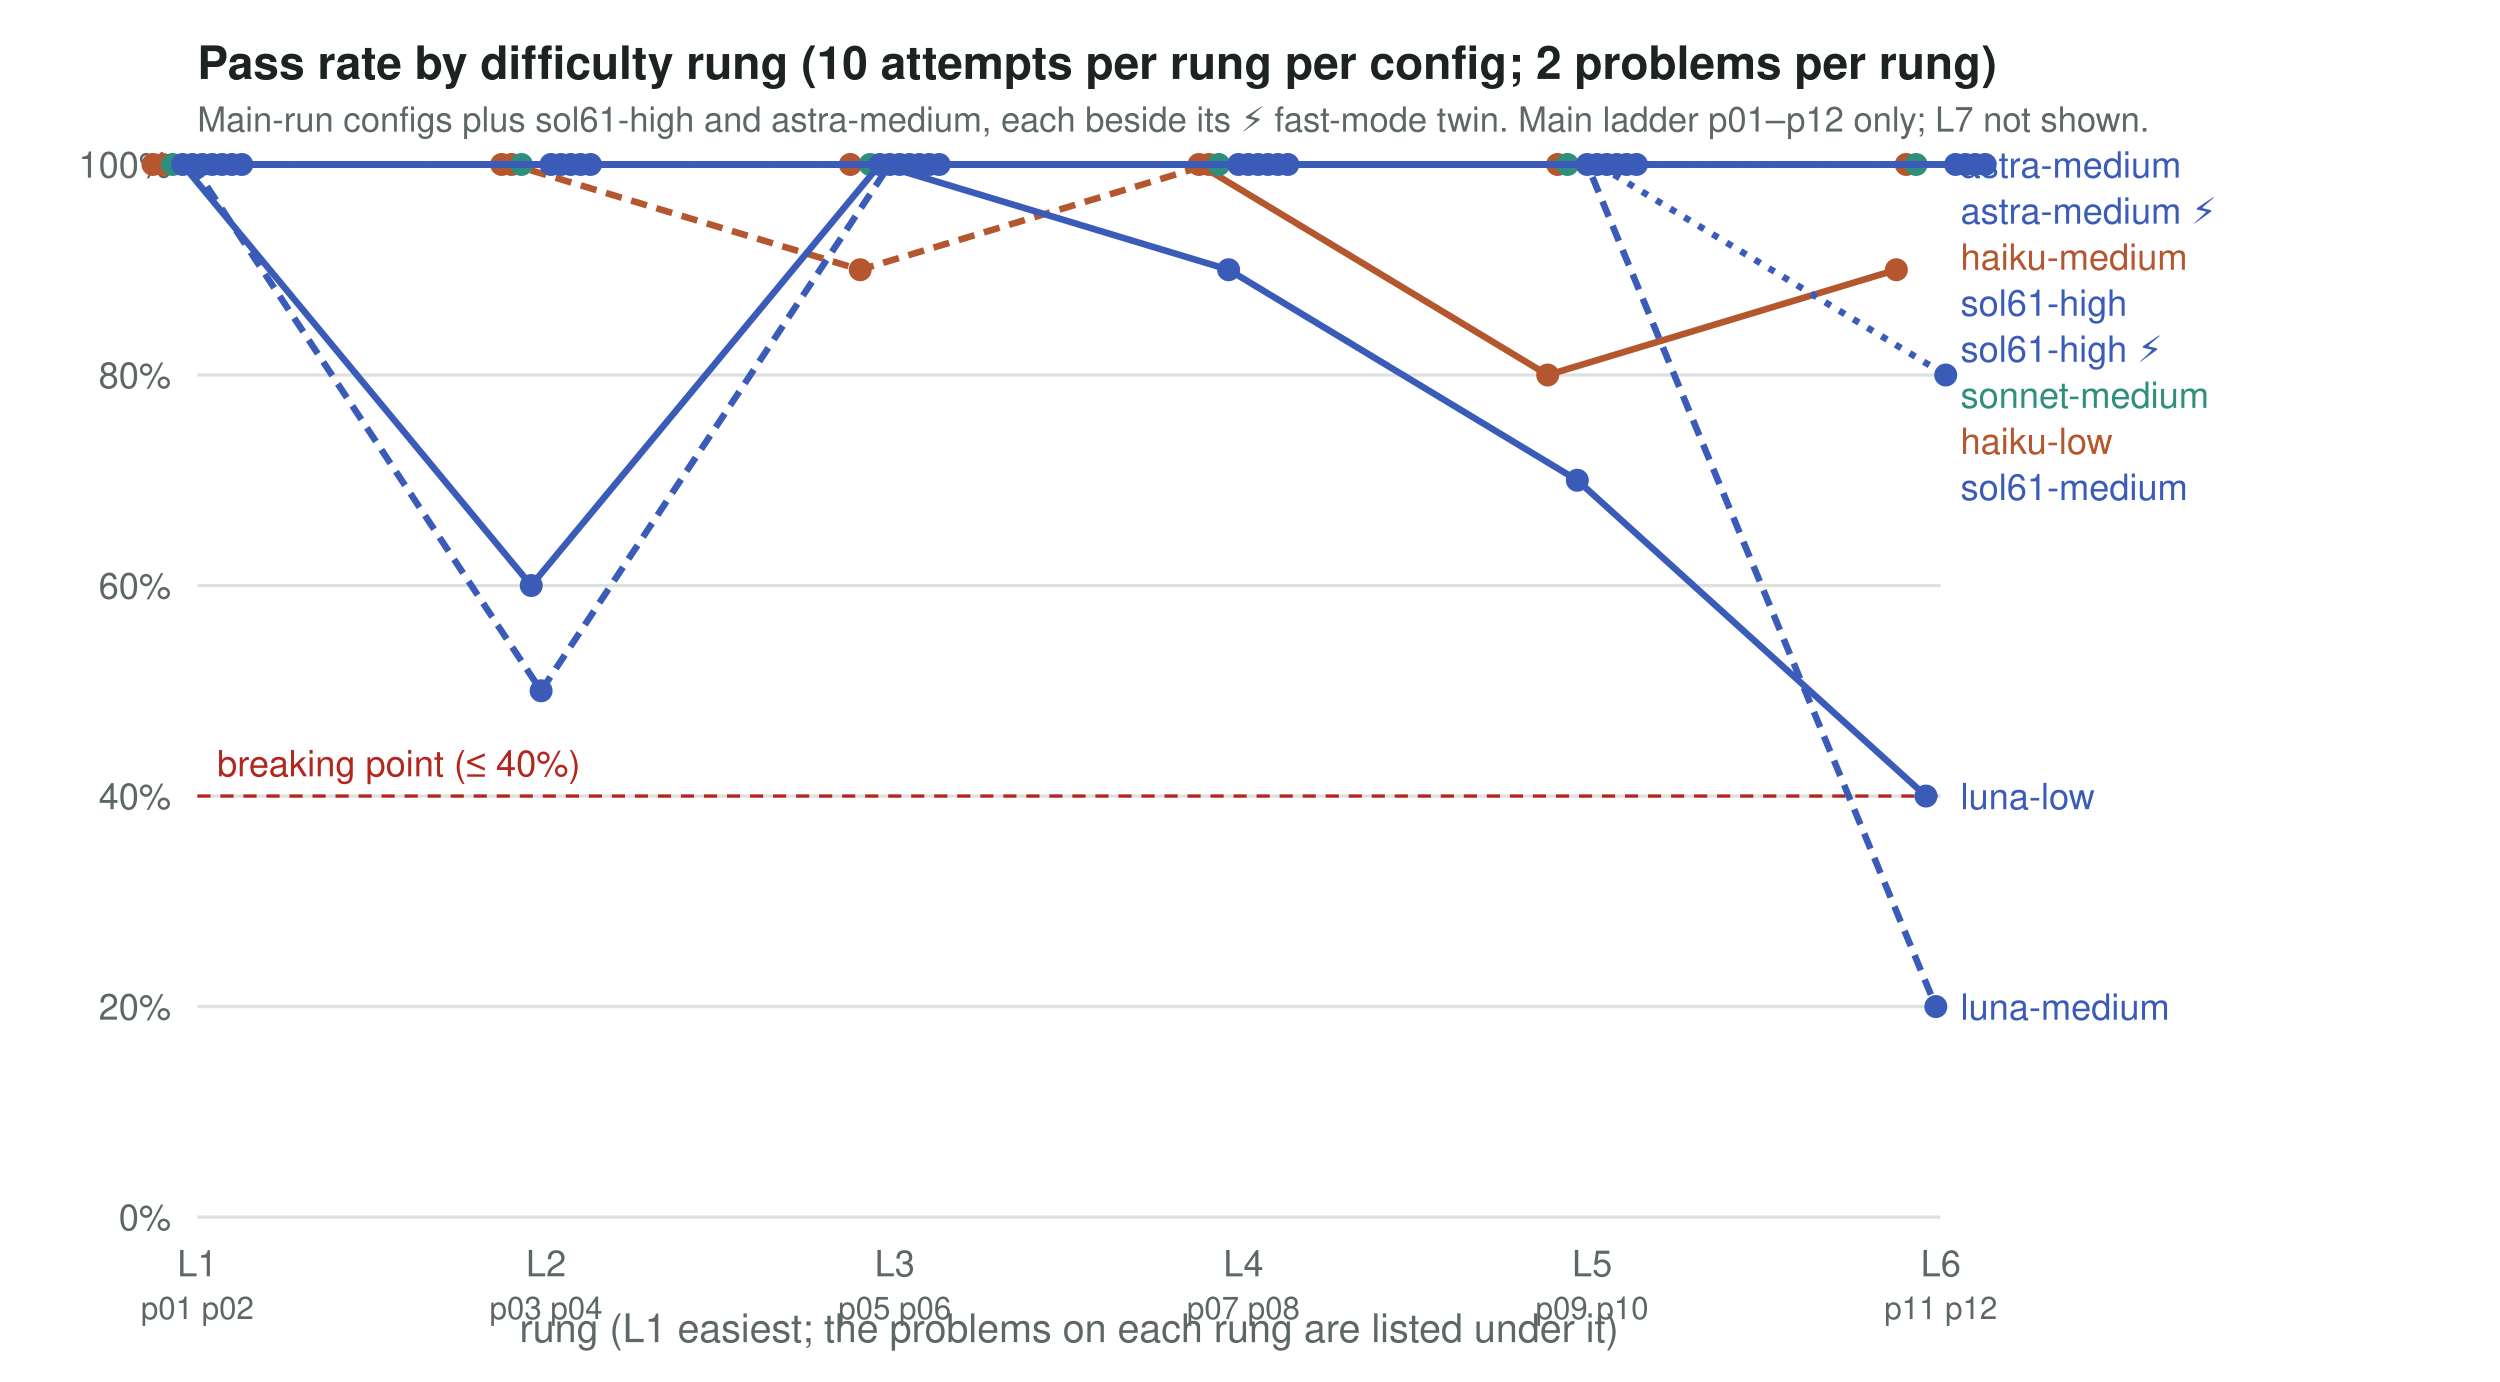
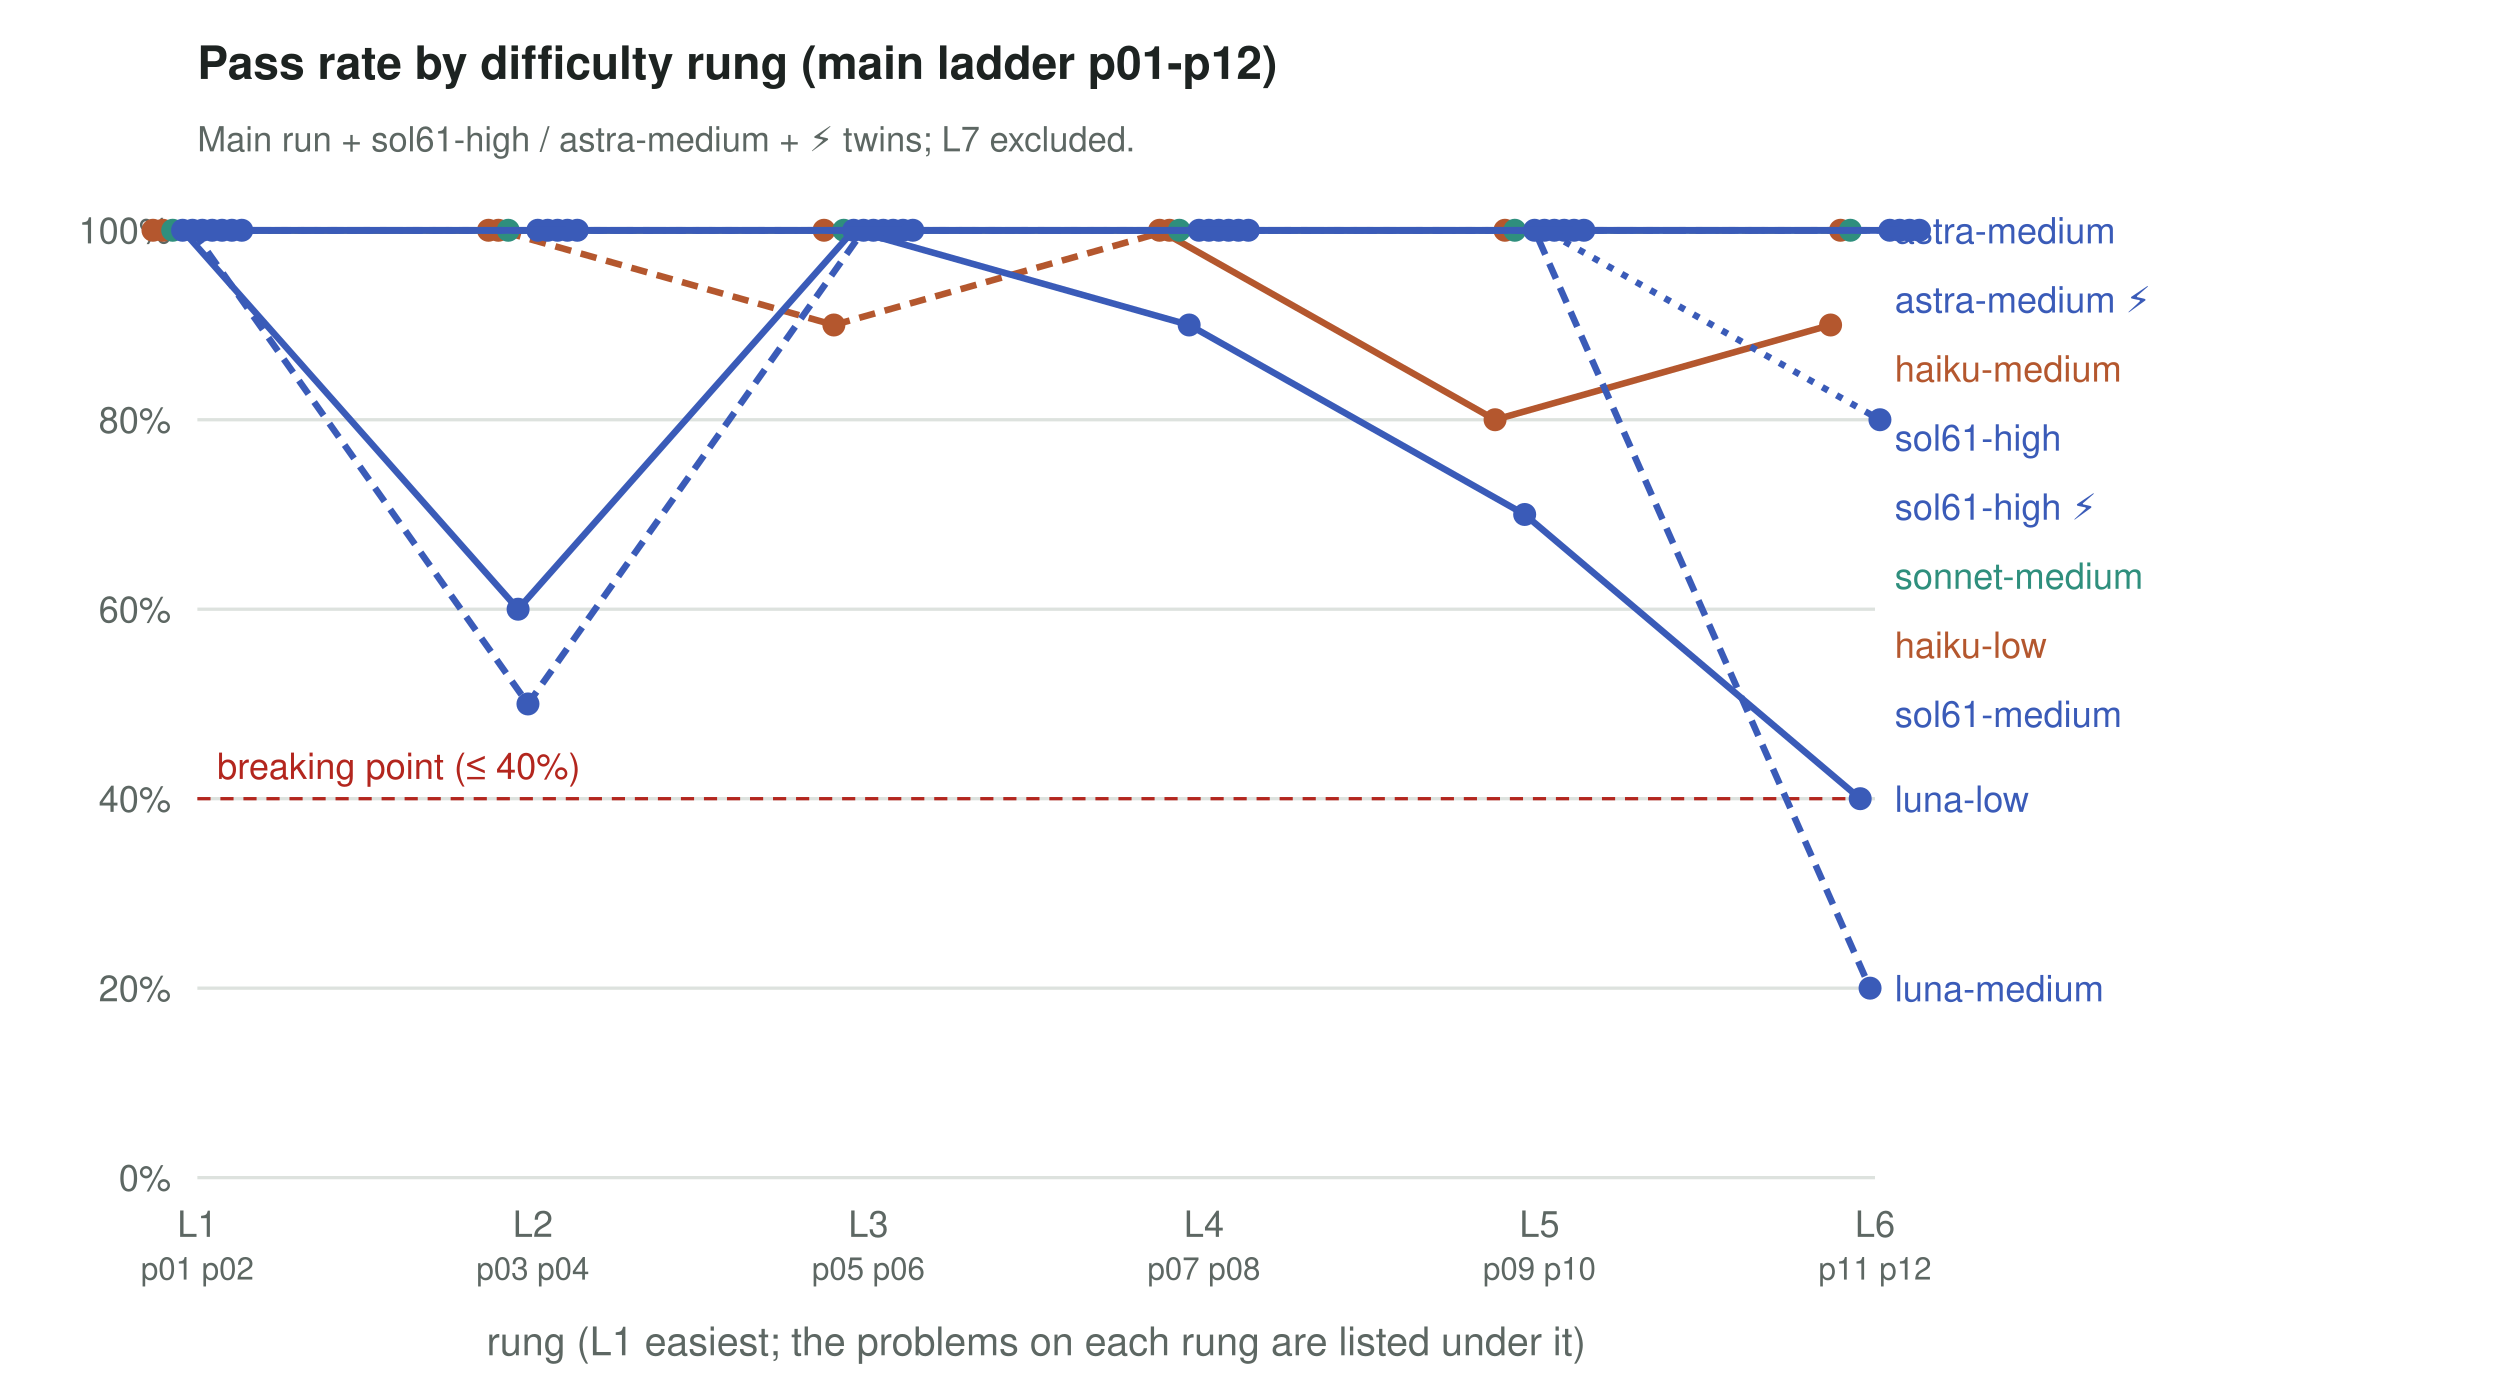
<svg xmlns="http://www.w3.org/2000/svg" viewBox="0 0 760 420" width="760" height="420" font-family="Hanken Grotesk, -apple-system, Segoe UI, Helvetica, Arial, sans-serif" font-size="12">
  <rect width="760" height="420" fill="var(--panel,#ffffff)" />
-   <text x="60.0" y="24.0" font-size="14" text-anchor="start" style="fill:var(--fg,#1d2321)" font-weight="600">Pass rate by difficulty rung (10 attempts per rung per config; 2 problems per rung)</text>
-   <text x="60.0" y="40.0" font-size="10.5" text-anchor="start" style="fill:var(--muted,#5d6763)" font-weight="normal">Main-run configs plus sol61-high and astra-medium, each beside its ⚡ fast-mode twin. Main ladder p01–p12 only; L7 not shown.</text>
-   <line x1="60" x2="590" y1="370.0" y2="370.0" stroke="var(--line,#dde2de)" />
-   <text x="52.0" y="374.0" font-size="11" text-anchor="end" style="fill:var(--muted,#5d6763)" font-weight="normal">0%</text>
-   <line x1="60" x2="590" y1="306.0" y2="306.0" stroke="var(--line,#dde2de)" />
-   <text x="52.0" y="310.0" font-size="11" text-anchor="end" style="fill:var(--muted,#5d6763)" font-weight="normal">20%</text>
-   <line x1="60" x2="590" y1="242.0" y2="242.0" stroke="var(--line,#dde2de)" />
-   <text x="52.0" y="246.0" font-size="11" text-anchor="end" style="fill:var(--muted,#5d6763)" font-weight="normal">40%</text>
-   <line x1="60" x2="590" y1="178.0" y2="178.0" stroke="var(--line,#dde2de)" />
-   <text x="52.0" y="182.0" font-size="11" text-anchor="end" style="fill:var(--muted,#5d6763)" font-weight="normal">60%</text>
-   <line x1="60" x2="590" y1="114.0" y2="114.0" stroke="var(--line,#dde2de)" />
-   <text x="52.0" y="118.0" font-size="11" text-anchor="end" style="fill:var(--muted,#5d6763)" font-weight="normal">80%</text>
-   <line x1="60" x2="590" y1="50.0" y2="50.0" stroke="var(--line,#dde2de)" />
-   <text x="52.0" y="54.0" font-size="11" text-anchor="end" style="fill:var(--muted,#5d6763)" font-weight="normal">100%</text>
-   <line x1="60" x2="590" y1="242.0" y2="242.0" stroke="var(--bad,#b3261e)" stroke-dasharray="4 3" />
-   <text x="66.0" y="236.0" font-size="11" text-anchor="start" style="fill:var(--bad,#b3261e)" font-weight="normal">breaking point (≤ 40%)</text>
-   <text x="60.0" y="388.0" font-size="11" text-anchor="middle" style="fill:var(--muted,#5d6763)" font-weight="normal">L1</text>
-   <text x="60.0" y="401.0" font-size="9.5" text-anchor="middle" style="fill:var(--muted,#5d6763)" font-weight="normal">p01 p02</text>
-   <text x="166.0" y="388.0" font-size="11" text-anchor="middle" style="fill:var(--muted,#5d6763)" font-weight="normal">L2</text>
-   <text x="166.0" y="401.0" font-size="9.5" text-anchor="middle" style="fill:var(--muted,#5d6763)" font-weight="normal">p03 p04</text>
-   <text x="272.0" y="388.0" font-size="11" text-anchor="middle" style="fill:var(--muted,#5d6763)" font-weight="normal">L3</text>
-   <text x="272.0" y="401.0" font-size="9.5" text-anchor="middle" style="fill:var(--muted,#5d6763)" font-weight="normal">p05 p06</text>
-   <text x="378.0" y="388.0" font-size="11" text-anchor="middle" style="fill:var(--muted,#5d6763)" font-weight="normal">L4</text>
-   <text x="378.0" y="401.0" font-size="9.5" text-anchor="middle" style="fill:var(--muted,#5d6763)" font-weight="normal">p07 p08</text>
-   <text x="484.0" y="388.0" font-size="11" text-anchor="middle" style="fill:var(--muted,#5d6763)" font-weight="normal">L5</text>
-   <text x="484.0" y="401.0" font-size="9.5" text-anchor="middle" style="fill:var(--muted,#5d6763)" font-weight="normal">p09 p10</text>
-   <text x="590.0" y="388.0" font-size="11" text-anchor="middle" style="fill:var(--muted,#5d6763)" font-weight="normal">L6</text>
-   <text x="590.0" y="401.0" font-size="9.5" text-anchor="middle" style="fill:var(--muted,#5d6763)" font-weight="normal">p11 p12</text>
-   <text x="325.0" y="408.0" font-size="12" text-anchor="middle" style="fill:var(--muted,#5d6763)" font-weight="normal">rung (L1 easiest; the problems on each rung are listed under it)</text>
-   <polyline points="46.5,50.0 152.5,50.0 258.5,50.0 364.5,50.0 470.5,114.0 576.5,82.0" fill="none" stroke="var(--claude,#b4572e)" stroke-width="2" />
-   <circle cx="46.5" cy="50.0" r="3.5" fill="var(--claude,#b4572e)" />
-   <circle cx="152.5" cy="50.0" r="3.5" fill="var(--claude,#b4572e)" />
-   <circle cx="258.5" cy="50.0" r="3.5" fill="var(--claude,#b4572e)" />
-   <circle cx="364.5" cy="50.0" r="3.5" fill="var(--claude,#b4572e)" />
-   <circle cx="470.5" cy="114.0" r="3.5" fill="var(--claude,#b4572e)" />
-   <circle cx="576.5" cy="82.0" r="3.5" fill="var(--claude,#b4572e)" />
-   <polyline points="49.5,50.0 155.5,50.0 261.5,82.0 367.5,50.0 473.5,50.0 579.5,50.0" fill="none" stroke="var(--claude,#b4572e)" stroke-width="2" stroke-dasharray="5 3" />
-   <circle cx="49.5" cy="50.0" r="3.5" fill="var(--claude,#b4572e)" />
-   <circle cx="155.5" cy="50.0" r="3.5" fill="var(--claude,#b4572e)" />
-   <circle cx="261.5" cy="82.0" r="3.5" fill="var(--claude,#b4572e)" />
-   <circle cx="367.5" cy="50.0" r="3.5" fill="var(--claude,#b4572e)" />
-   <circle cx="473.5" cy="50.0" r="3.5" fill="var(--claude,#b4572e)" />
-   <circle cx="579.5" cy="50.0" r="3.5" fill="var(--claude,#b4572e)" />
-   <polyline points="52.5,50.0 158.5,50.0 264.5,50.0 370.5,50.0 476.5,50.0 582.5,50.0" fill="none" stroke="var(--sonnet,#2f8f7d)" stroke-width="2" />
-   <circle cx="52.5" cy="50.0" r="3.5" fill="var(--sonnet,#2f8f7d)" />
-   <circle cx="158.5" cy="50.0" r="3.5" fill="var(--sonnet,#2f8f7d)" />
-   <circle cx="264.5" cy="50.0" r="3.5" fill="var(--sonnet,#2f8f7d)" />
-   <circle cx="370.5" cy="50.0" r="3.5" fill="var(--sonnet,#2f8f7d)" />
-   <circle cx="476.5" cy="50.0" r="3.5" fill="var(--sonnet,#2f8f7d)" />
-   <circle cx="582.5" cy="50.0" r="3.5" fill="var(--sonnet,#2f8f7d)" />
-   <polyline points="55.5,50.0 161.5,178.0 267.5,50.0 373.5,82.0 479.5,146.0 585.5,242.0" fill="none" stroke="var(--codex,#3a5bb8)" stroke-width="2" />
-   <circle cx="55.5" cy="50.0" r="3.5" fill="var(--codex,#3a5bb8)" />
-   <circle cx="161.5" cy="178.0" r="3.5" fill="var(--codex,#3a5bb8)" />
-   <circle cx="267.5" cy="50.0" r="3.5" fill="var(--codex,#3a5bb8)" />
-   <circle cx="373.5" cy="82.0" r="3.5" fill="var(--codex,#3a5bb8)" />
-   <circle cx="479.5" cy="146.0" r="3.5" fill="var(--codex,#3a5bb8)" />
-   <circle cx="585.5" cy="242.0" r="3.5" fill="var(--codex,#3a5bb8)" />
-   <polyline points="58.5,50.0 164.5,210.0 270.5,50.0 376.5,50.0 482.5,50.0 588.5,306.0" fill="none" stroke="var(--codex,#3a5bb8)" stroke-width="2" stroke-dasharray="5 3" />
-   <circle cx="58.5" cy="50.0" r="3.5" fill="var(--codex,#3a5bb8)" />
-   <circle cx="164.5" cy="210.0" r="3.5" fill="var(--codex,#3a5bb8)" />
-   <circle cx="270.5" cy="50.0" r="3.5" fill="var(--codex,#3a5bb8)" />
-   <circle cx="376.5" cy="50.0" r="3.5" fill="var(--codex,#3a5bb8)" />
-   <circle cx="482.5" cy="50.0" r="3.5" fill="var(--codex,#3a5bb8)" />
-   <circle cx="588.5" cy="306.0" r="3.5" fill="var(--codex,#3a5bb8)" />
-   <polyline points="61.5,50.0 167.5,50.0 273.5,50.0 379.5,50.0 485.5,50.0 591.5,114.0" fill="none" stroke="var(--codex,#3a5bb8)" stroke-width="2" stroke-dasharray="2 3" />
-   <circle cx="61.5" cy="50.0" r="3.5" fill="var(--codex,#3a5bb8)" />
-   <circle cx="167.5" cy="50.0" r="3.5" fill="var(--codex,#3a5bb8)" />
-   <circle cx="273.5" cy="50.0" r="3.5" fill="var(--codex,#3a5bb8)" />
-   <circle cx="379.5" cy="50.0" r="3.5" fill="var(--codex,#3a5bb8)" />
-   <circle cx="485.5" cy="50.0" r="3.5" fill="var(--codex,#3a5bb8)" />
-   <circle cx="591.5" cy="114.0" r="3.5" fill="var(--codex,#3a5bb8)" />
-   <polyline points="64.5,50.0 170.5,50.0 276.5,50.0 382.5,50.0 488.5,50.0 594.5,50.0" fill="none" stroke="var(--codex,#3a5bb8)" stroke-width="2" />
-   <circle cx="64.5" cy="50.0" r="3.5" fill="var(--codex,#3a5bb8)" />
-   <circle cx="170.5" cy="50.0" r="3.5" fill="var(--codex,#3a5bb8)" />
-   <circle cx="276.5" cy="50.0" r="3.5" fill="var(--codex,#3a5bb8)" />
-   <circle cx="382.5" cy="50.0" r="3.5" fill="var(--codex,#3a5bb8)" />
-   <circle cx="488.5" cy="50.0" r="3.5" fill="var(--codex,#3a5bb8)" />
-   <circle cx="594.5" cy="50.0" r="3.5" fill="var(--codex,#3a5bb8)" />
-   <polyline points="67.5,50.0 173.5,50.0 279.5,50.0 385.5,50.0 491.5,50.0 597.5,50.0" fill="none" stroke="var(--codex,#3a5bb8)" stroke-width="2" stroke-dasharray="5 3" />
-   <circle cx="67.5" cy="50.0" r="3.5" fill="var(--codex,#3a5bb8)" />
-   <circle cx="173.5" cy="50.0" r="3.5" fill="var(--codex,#3a5bb8)" />
-   <circle cx="279.5" cy="50.0" r="3.5" fill="var(--codex,#3a5bb8)" />
-   <circle cx="385.5" cy="50.0" r="3.5" fill="var(--codex,#3a5bb8)" />
-   <circle cx="491.5" cy="50.0" r="3.5" fill="var(--codex,#3a5bb8)" />
-   <circle cx="597.5" cy="50.0" r="3.5" fill="var(--codex,#3a5bb8)" />
-   <polyline points="70.5,50.0 176.5,50.0 282.5,50.0 388.5,50.0 494.5,50.0 600.5,50.0" fill="none" stroke="var(--codex,#3a5bb8)" stroke-width="2" stroke-dasharray="2 3" />
-   <circle cx="70.5" cy="50.0" r="3.5" fill="var(--codex,#3a5bb8)" />
-   <circle cx="176.5" cy="50.0" r="3.5" fill="var(--codex,#3a5bb8)" />
-   <circle cx="282.5" cy="50.0" r="3.5" fill="var(--codex,#3a5bb8)" />
-   <circle cx="388.5" cy="50.0" r="3.5" fill="var(--codex,#3a5bb8)" />
-   <circle cx="494.5" cy="50.0" r="3.5" fill="var(--codex,#3a5bb8)" />
-   <circle cx="600.5" cy="50.0" r="3.5" fill="var(--codex,#3a5bb8)" />
-   <polyline points="73.5,50.0 179.5,50.0 285.5,50.0 391.5,50.0 497.5,50.0 603.5,50.0" fill="none" stroke="var(--codex,#3a5bb8)" stroke-width="2" />
-   <circle cx="73.5" cy="50.0" r="3.5" fill="var(--codex,#3a5bb8)" />
-   <circle cx="179.5" cy="50.0" r="3.5" fill="var(--codex,#3a5bb8)" />
-   <circle cx="285.5" cy="50.0" r="3.5" fill="var(--codex,#3a5bb8)" />
-   <circle cx="391.5" cy="50.0" r="3.5" fill="var(--codex,#3a5bb8)" />
-   <circle cx="497.5" cy="50.0" r="3.5" fill="var(--codex,#3a5bb8)" />
-   <circle cx="603.5" cy="50.0" r="3.5" fill="var(--codex,#3a5bb8)" />
-   <text x="596.0" y="54.0" font-size="11" text-anchor="start" style="fill:var(--codex,#3a5bb8)" font-weight="normal">astra-medium</text>
-   <text x="596.0" y="68.0" font-size="11" text-anchor="start" style="fill:var(--codex,#3a5bb8)" font-weight="normal">astra-medium ⚡</text>
-   <text x="596.0" y="82.0" font-size="11" text-anchor="start" style="fill:var(--claude,#b4572e)" font-weight="normal">haiku-medium</text>
-   <text x="596.0" y="96.0" font-size="11" text-anchor="start" style="fill:var(--codex,#3a5bb8)" font-weight="normal">sol61-high</text>
-   <text x="596.0" y="110.0" font-size="11" text-anchor="start" style="fill:var(--codex,#3a5bb8)" font-weight="normal">sol61-high ⚡</text>
-   <text x="596.0" y="124.0" font-size="11" text-anchor="start" style="fill:var(--sonnet,#2f8f7d)" font-weight="normal">sonnet-medium</text>
-   <text x="596.0" y="138.0" font-size="11" text-anchor="start" style="fill:var(--claude,#b4572e)" font-weight="normal">haiku-low</text>
-   <text x="596.0" y="152.0" font-size="11" text-anchor="start" style="fill:var(--codex,#3a5bb8)" font-weight="normal">sol61-medium</text>
-   <text x="596.0" y="246.0" font-size="11" text-anchor="start" style="fill:var(--codex,#3a5bb8)" font-weight="normal">luna-low</text>
-   <text x="596.0" y="310.0" font-size="11" text-anchor="start" style="fill:var(--codex,#3a5bb8)" font-weight="normal">luna-medium</text>
+   <text x="60.0" y="24.0" font-size="14" text-anchor="start" style="fill:var(--fg,#1d2321)" font-weight="600">Pass rate by difficulty rung (main ladder p01-p12)</text>
+   <text x="60.0" y="46.0" font-size="10.5" text-anchor="start" style="fill:var(--muted,#5d6763)" font-weight="normal">Main run + sol61-high / astra-medium + ⚡ twins; L7 excluded.</text>
+   <line x1="60" x2="570" y1="358.0" y2="358.0" stroke="var(--line,#dde2de)" />
+   <text x="52.0" y="362.0" font-size="11" text-anchor="end" style="fill:var(--muted,#5d6763)" font-weight="normal">0%</text>
+   <line x1="60" x2="570" y1="300.4" y2="300.4" stroke="var(--line,#dde2de)" />
+   <text x="52.0" y="304.4" font-size="11" text-anchor="end" style="fill:var(--muted,#5d6763)" font-weight="normal">20%</text>
+   <line x1="60" x2="570" y1="242.8" y2="242.8" stroke="var(--line,#dde2de)" />
+   <text x="52.0" y="246.8" font-size="11" text-anchor="end" style="fill:var(--muted,#5d6763)" font-weight="normal">40%</text>
+   <line x1="60" x2="570" y1="185.2" y2="185.2" stroke="var(--line,#dde2de)" />
+   <text x="52.0" y="189.2" font-size="11" text-anchor="end" style="fill:var(--muted,#5d6763)" font-weight="normal">60%</text>
+   <line x1="60" x2="570" y1="127.6" y2="127.6" stroke="var(--line,#dde2de)" />
+   <text x="52.0" y="131.6" font-size="11" text-anchor="end" style="fill:var(--muted,#5d6763)" font-weight="normal">80%</text>
+   <line x1="60" x2="570" y1="70.0" y2="70.0" stroke="var(--line,#dde2de)" />
+   <text x="52.0" y="74.0" font-size="11" text-anchor="end" style="fill:var(--muted,#5d6763)" font-weight="normal">100%</text>
+   <line x1="60" x2="570" y1="242.8" y2="242.8" stroke="var(--bad,#b3261e)" stroke-dasharray="4 3" />
+   <text x="66.0" y="236.8" font-size="11" text-anchor="start" style="fill:var(--bad,#b3261e)" font-weight="normal">breaking point (≤ 40%)</text>
+   <text x="60.0" y="376.0" font-size="11" text-anchor="middle" style="fill:var(--muted,#5d6763)" font-weight="normal">L1</text>
+   <text x="60.0" y="389.0" font-size="9.5" text-anchor="middle" style="fill:var(--muted,#5d6763)" font-weight="normal">p01 p02</text>
+   <text x="162.0" y="376.0" font-size="11" text-anchor="middle" style="fill:var(--muted,#5d6763)" font-weight="normal">L2</text>
+   <text x="162.0" y="389.0" font-size="9.5" text-anchor="middle" style="fill:var(--muted,#5d6763)" font-weight="normal">p03 p04</text>
+   <text x="264.0" y="376.0" font-size="11" text-anchor="middle" style="fill:var(--muted,#5d6763)" font-weight="normal">L3</text>
+   <text x="264.0" y="389.0" font-size="9.5" text-anchor="middle" style="fill:var(--muted,#5d6763)" font-weight="normal">p05 p06</text>
+   <text x="366.0" y="376.0" font-size="11" text-anchor="middle" style="fill:var(--muted,#5d6763)" font-weight="normal">L4</text>
+   <text x="366.0" y="389.0" font-size="9.5" text-anchor="middle" style="fill:var(--muted,#5d6763)" font-weight="normal">p07 p08</text>
+   <text x="468.0" y="376.0" font-size="11" text-anchor="middle" style="fill:var(--muted,#5d6763)" font-weight="normal">L5</text>
+   <text x="468.0" y="389.0" font-size="9.5" text-anchor="middle" style="fill:var(--muted,#5d6763)" font-weight="normal">p09 p10</text>
+   <text x="570.0" y="376.0" font-size="11" text-anchor="middle" style="fill:var(--muted,#5d6763)" font-weight="normal">L6</text>
+   <text x="570.0" y="389.0" font-size="9.5" text-anchor="middle" style="fill:var(--muted,#5d6763)" font-weight="normal">p11 p12</text>
+   <text x="315.0" y="412.0" font-size="12" text-anchor="middle" style="fill:var(--muted,#5d6763)" font-weight="normal">rung (L1 easiest; the problems on each rung are listed under it)</text>
+   <polyline points="46.5,70.0 148.5,70.0 250.5,70.0 352.5,70.0 454.5,127.6 556.5,98.8" fill="none" stroke="var(--claude,#b4572e)" stroke-width="2" />
+   <circle cx="46.5" cy="70.0" r="3.5" fill="var(--claude,#b4572e)" />
+   <circle cx="148.5" cy="70.0" r="3.5" fill="var(--claude,#b4572e)" />
+   <circle cx="250.5" cy="70.0" r="3.5" fill="var(--claude,#b4572e)" />
+   <circle cx="352.5" cy="70.0" r="3.5" fill="var(--claude,#b4572e)" />
+   <circle cx="454.5" cy="127.6" r="3.5" fill="var(--claude,#b4572e)" />
+   <circle cx="556.5" cy="98.8" r="3.5" fill="var(--claude,#b4572e)" />
+   <polyline points="49.5,70.0 151.5,70.0 253.5,98.8 355.5,70.0 457.5,70.0 559.5,70.0" fill="none" stroke="var(--claude,#b4572e)" stroke-width="2" stroke-dasharray="5 3" />
+   <circle cx="49.5" cy="70.0" r="3.5" fill="var(--claude,#b4572e)" />
+   <circle cx="151.5" cy="70.0" r="3.5" fill="var(--claude,#b4572e)" />
+   <circle cx="253.5" cy="98.8" r="3.5" fill="var(--claude,#b4572e)" />
+   <circle cx="355.5" cy="70.0" r="3.5" fill="var(--claude,#b4572e)" />
+   <circle cx="457.5" cy="70.0" r="3.5" fill="var(--claude,#b4572e)" />
+   <circle cx="559.5" cy="70.0" r="3.5" fill="var(--claude,#b4572e)" />
+   <polyline points="52.5,70.0 154.5,70.0 256.5,70.0 358.5,70.0 460.5,70.0 562.5,70.0" fill="none" stroke="var(--sonnet,#2f8f7d)" stroke-width="2" />
+   <circle cx="52.5" cy="70.0" r="3.5" fill="var(--sonnet,#2f8f7d)" />
+   <circle cx="154.5" cy="70.0" r="3.5" fill="var(--sonnet,#2f8f7d)" />
+   <circle cx="256.5" cy="70.0" r="3.5" fill="var(--sonnet,#2f8f7d)" />
+   <circle cx="358.5" cy="70.0" r="3.5" fill="var(--sonnet,#2f8f7d)" />
+   <circle cx="460.5" cy="70.0" r="3.5" fill="var(--sonnet,#2f8f7d)" />
+   <circle cx="562.5" cy="70.0" r="3.5" fill="var(--sonnet,#2f8f7d)" />
+   <polyline points="55.5,70.0 157.5,185.2 259.5,70.0 361.5,98.8 463.5,156.4 565.5,242.8" fill="none" stroke="var(--codex,#3a5bb8)" stroke-width="2" />
+   <circle cx="55.5" cy="70.0" r="3.5" fill="var(--codex,#3a5bb8)" />
+   <circle cx="157.5" cy="185.2" r="3.5" fill="var(--codex,#3a5bb8)" />
+   <circle cx="259.5" cy="70.0" r="3.5" fill="var(--codex,#3a5bb8)" />
+   <circle cx="361.5" cy="98.8" r="3.5" fill="var(--codex,#3a5bb8)" />
+   <circle cx="463.5" cy="156.4" r="3.5" fill="var(--codex,#3a5bb8)" />
+   <circle cx="565.5" cy="242.8" r="3.5" fill="var(--codex,#3a5bb8)" />
+   <polyline points="58.5,70.0 160.5,214.0 262.5,70.0 364.5,70.0 466.5,70.0 568.5,300.4" fill="none" stroke="var(--codex,#3a5bb8)" stroke-width="2" stroke-dasharray="5 3" />
+   <circle cx="58.5" cy="70.0" r="3.5" fill="var(--codex,#3a5bb8)" />
+   <circle cx="160.5" cy="214.0" r="3.5" fill="var(--codex,#3a5bb8)" />
+   <circle cx="262.5" cy="70.0" r="3.5" fill="var(--codex,#3a5bb8)" />
+   <circle cx="364.5" cy="70.0" r="3.5" fill="var(--codex,#3a5bb8)" />
+   <circle cx="466.5" cy="70.0" r="3.5" fill="var(--codex,#3a5bb8)" />
+   <circle cx="568.5" cy="300.4" r="3.5" fill="var(--codex,#3a5bb8)" />
+   <polyline points="61.5,70.0 163.5,70.0 265.5,70.0 367.5,70.0 469.5,70.0 571.5,127.6" fill="none" stroke="var(--codex,#3a5bb8)" stroke-width="2" stroke-dasharray="2 3" />
+   <circle cx="61.5" cy="70.0" r="3.5" fill="var(--codex,#3a5bb8)" />
+   <circle cx="163.5" cy="70.0" r="3.5" fill="var(--codex,#3a5bb8)" />
+   <circle cx="265.5" cy="70.0" r="3.5" fill="var(--codex,#3a5bb8)" />
+   <circle cx="367.5" cy="70.0" r="3.5" fill="var(--codex,#3a5bb8)" />
+   <circle cx="469.5" cy="70.0" r="3.5" fill="var(--codex,#3a5bb8)" />
+   <circle cx="571.5" cy="127.6" r="3.5" fill="var(--codex,#3a5bb8)" />
+   <polyline points="64.5,70.0 166.5,70.0 268.5,70.0 370.5,70.0 472.5,70.0 574.5,70.0" fill="none" stroke="var(--codex,#3a5bb8)" stroke-width="2" />
+   <circle cx="64.5" cy="70.0" r="3.5" fill="var(--codex,#3a5bb8)" />
+   <circle cx="166.5" cy="70.0" r="3.5" fill="var(--codex,#3a5bb8)" />
+   <circle cx="268.5" cy="70.0" r="3.5" fill="var(--codex,#3a5bb8)" />
+   <circle cx="370.5" cy="70.0" r="3.5" fill="var(--codex,#3a5bb8)" />
+   <circle cx="472.5" cy="70.0" r="3.5" fill="var(--codex,#3a5bb8)" />
+   <circle cx="574.5" cy="70.0" r="3.5" fill="var(--codex,#3a5bb8)" />
+   <polyline points="67.5,70.0 169.5,70.0 271.5,70.0 373.5,70.0 475.5,70.0 577.5,70.0" fill="none" stroke="var(--codex,#3a5bb8)" stroke-width="2" stroke-dasharray="5 3" />
+   <circle cx="67.5" cy="70.0" r="3.5" fill="var(--codex,#3a5bb8)" />
+   <circle cx="169.5" cy="70.0" r="3.5" fill="var(--codex,#3a5bb8)" />
+   <circle cx="271.5" cy="70.0" r="3.5" fill="var(--codex,#3a5bb8)" />
+   <circle cx="373.5" cy="70.0" r="3.5" fill="var(--codex,#3a5bb8)" />
+   <circle cx="475.5" cy="70.0" r="3.5" fill="var(--codex,#3a5bb8)" />
+   <circle cx="577.5" cy="70.0" r="3.5" fill="var(--codex,#3a5bb8)" />
+   <polyline points="70.5,70.0 172.5,70.0 274.5,70.0 376.5,70.0 478.5,70.0 580.5,70.0" fill="none" stroke="var(--codex,#3a5bb8)" stroke-width="2" stroke-dasharray="2 3" />
+   <circle cx="70.5" cy="70.0" r="3.5" fill="var(--codex,#3a5bb8)" />
+   <circle cx="172.5" cy="70.0" r="3.5" fill="var(--codex,#3a5bb8)" />
+   <circle cx="274.5" cy="70.0" r="3.5" fill="var(--codex,#3a5bb8)" />
+   <circle cx="376.5" cy="70.0" r="3.5" fill="var(--codex,#3a5bb8)" />
+   <circle cx="478.5" cy="70.0" r="3.5" fill="var(--codex,#3a5bb8)" />
+   <circle cx="580.5" cy="70.0" r="3.5" fill="var(--codex,#3a5bb8)" />
+   <polyline points="73.5,70.0 175.5,70.0 277.5,70.0 379.5,70.0 481.5,70.0 583.5,70.0" fill="none" stroke="var(--codex,#3a5bb8)" stroke-width="2" />
+   <circle cx="73.5" cy="70.0" r="3.5" fill="var(--codex,#3a5bb8)" />
+   <circle cx="175.5" cy="70.0" r="3.5" fill="var(--codex,#3a5bb8)" />
+   <circle cx="277.5" cy="70.0" r="3.5" fill="var(--codex,#3a5bb8)" />
+   <circle cx="379.5" cy="70.0" r="3.5" fill="var(--codex,#3a5bb8)" />
+   <circle cx="481.5" cy="70.0" r="3.5" fill="var(--codex,#3a5bb8)" />
+   <circle cx="583.5" cy="70.0" r="3.5" fill="var(--codex,#3a5bb8)" />
+   <text x="576.0" y="74.0" font-size="11" text-anchor="start" style="fill:var(--codex,#3a5bb8)" font-weight="normal">astra-medium</text>
+   <text x="576.0" y="95.0" font-size="11" text-anchor="start" style="fill:var(--codex,#3a5bb8)" font-weight="normal">astra-medium ⚡</text>
+   <text x="576.0" y="116.0" font-size="11" text-anchor="start" style="fill:var(--claude,#b4572e)" font-weight="normal">haiku-medium</text>
+   <text x="576.0" y="137.0" font-size="11" text-anchor="start" style="fill:var(--codex,#3a5bb8)" font-weight="normal">sol61-high</text>
+   <text x="576.0" y="158.0" font-size="11" text-anchor="start" style="fill:var(--codex,#3a5bb8)" font-weight="normal">sol61-high ⚡</text>
+   <text x="576.0" y="179.0" font-size="11" text-anchor="start" style="fill:var(--sonnet,#2f8f7d)" font-weight="normal">sonnet-medium</text>
+   <text x="576.0" y="200.0" font-size="11" text-anchor="start" style="fill:var(--claude,#b4572e)" font-weight="normal">haiku-low</text>
+   <text x="576.0" y="221.0" font-size="11" text-anchor="start" style="fill:var(--codex,#3a5bb8)" font-weight="normal">sol61-medium</text>
+   <text x="576.0" y="246.8" font-size="11" text-anchor="start" style="fill:var(--codex,#3a5bb8)" font-weight="normal">luna-low</text>
+   <text x="576.0" y="304.4" font-size="11" text-anchor="start" style="fill:var(--codex,#3a5bb8)" font-weight="normal">luna-medium</text>
</svg>
